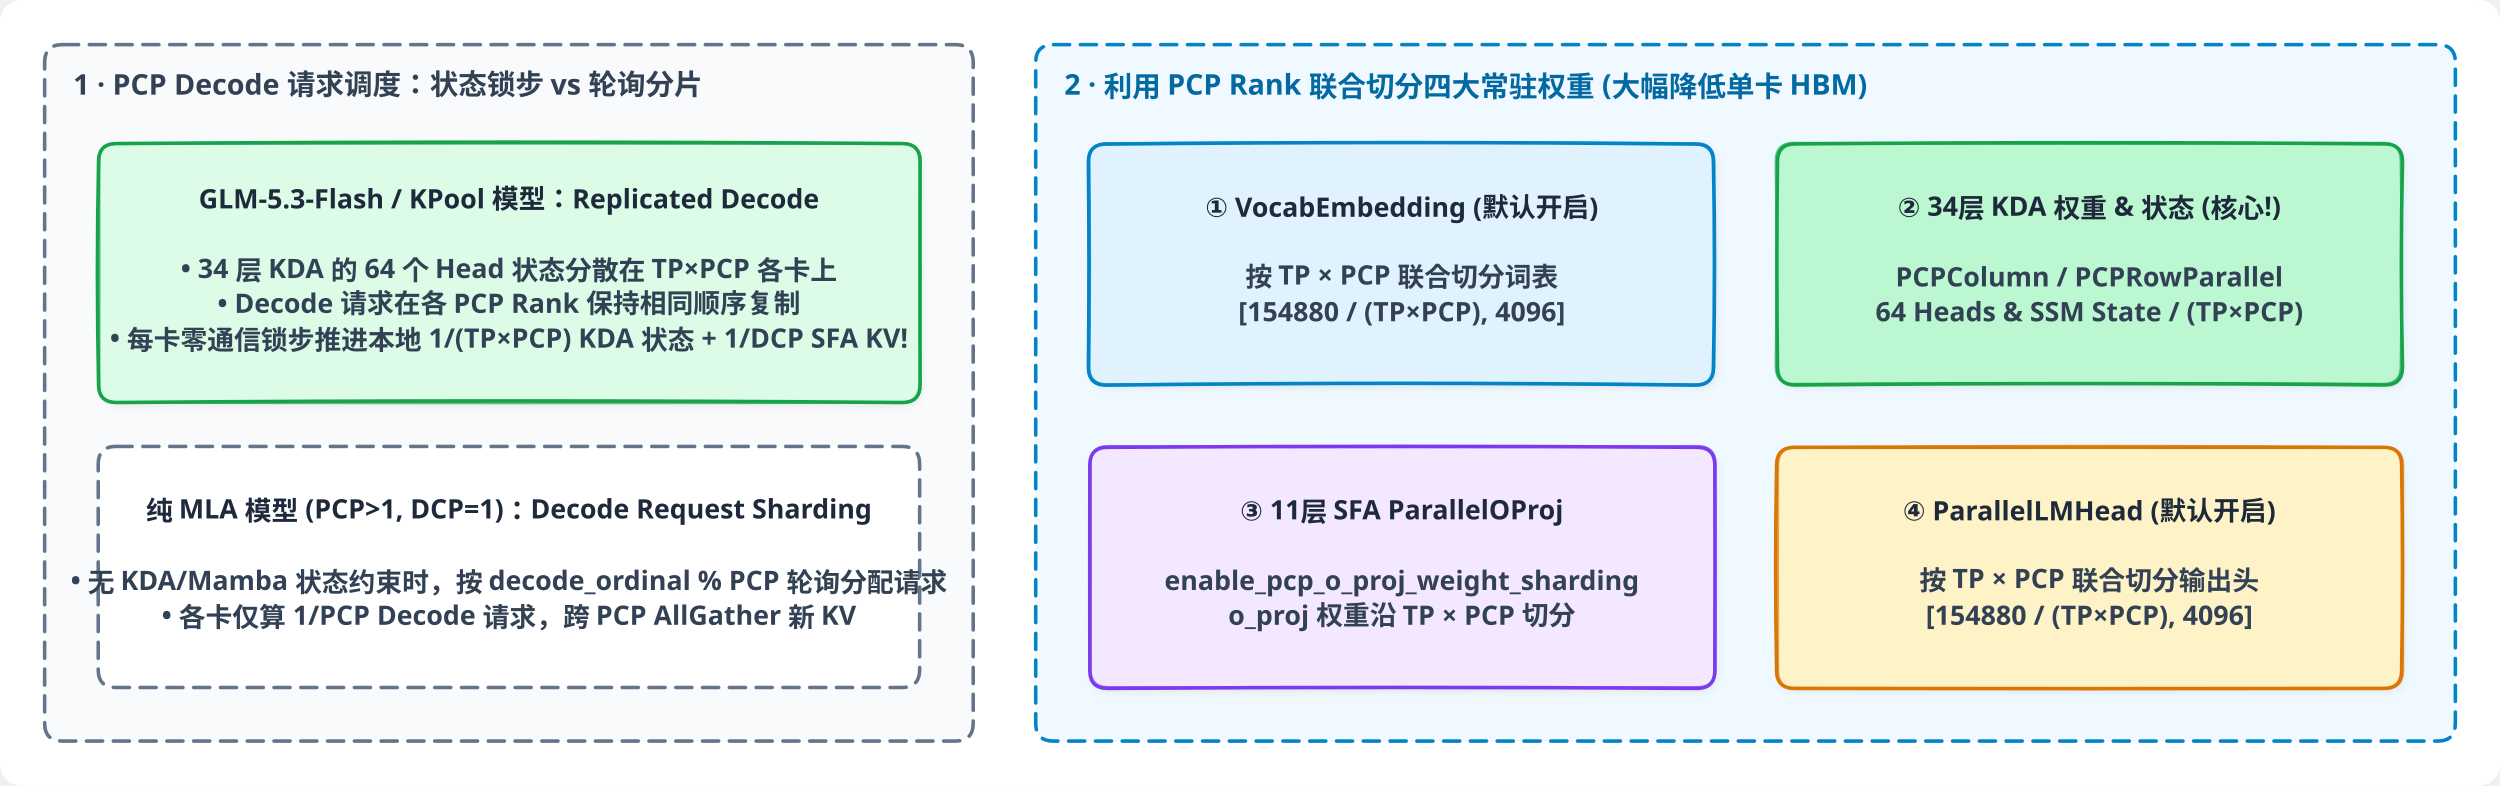
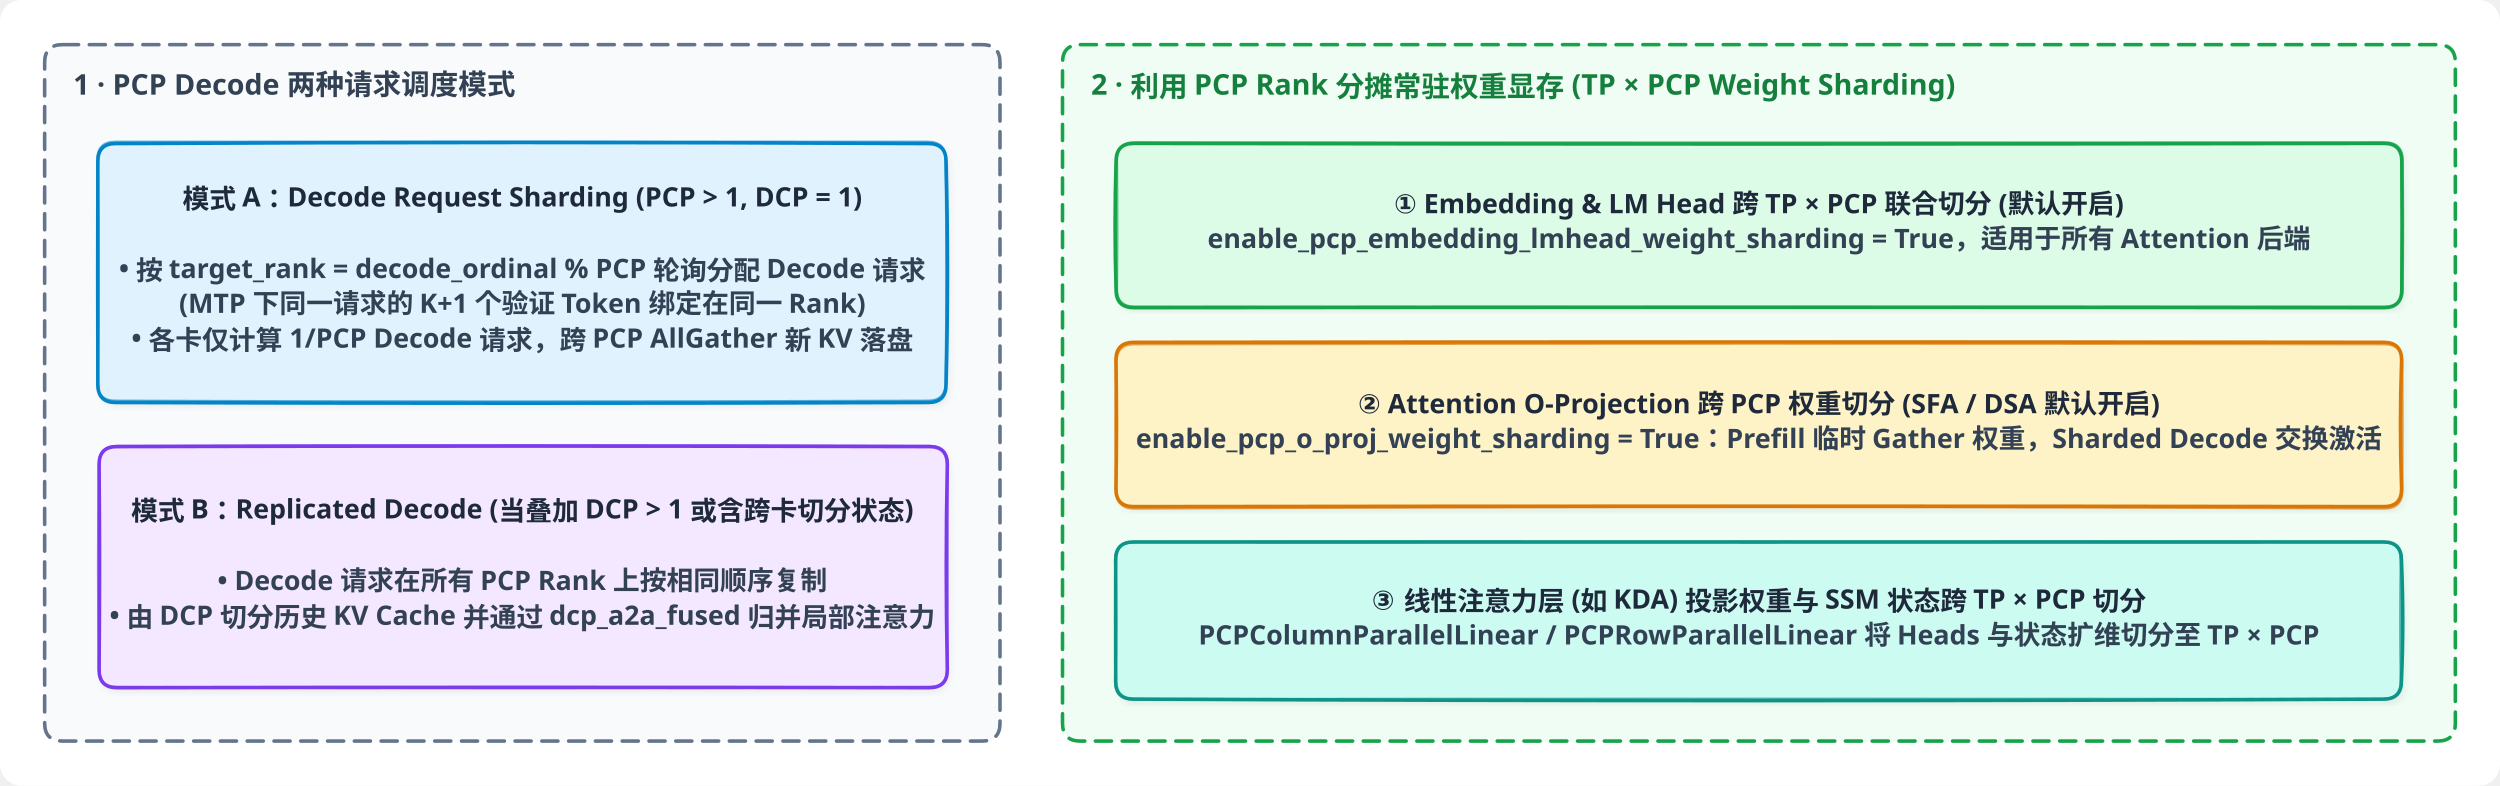
<svg xmlns="http://www.w3.org/2000/svg" viewBox="0 0 1400 440" width="1400" height="440" font-family="'Comic Sans MS', 'Segoe Print', 'Bradley Hand', 'Chalkboard SE', 'Microsoft YaHei', sans-serif">
  <defs>
    <filter id="paper-shadow" x="-2%" y="-2%" width="104%" height="106%">
      <feDropShadow dx="1.5" dy="2.5" stdDeviation="2" flood-color="#0f172a" flood-opacity="0.07" />
    </filter>
  </defs>
  <rect x="0" y="0" width="1400" height="440" fill="#ffffff" rx="12" />
-   <path d="M 35.0 25 L 535.0 25 Q 545 25 545 35.0 L 545 405.0 Q 545 415 535.0 415 L 35.0 415 Q 25 415 25 405.0 L 25 35.0 Q 25 25 35.0 25 Z" fill="#f8fafc" stroke="none" />
-   <path d="M 35.0 25 L 535.0 25 Q 545 25 545 35.0 L 545 405.0 Q 545 415 535.0 415 L 35.0 415 Q 25 415 25 405.0 L 25 35.0 Q 25 25 35.0 25 Z" fill="none" stroke="#64748b" stroke-width="2" stroke-linecap="round" stroke-linejoin="round" opacity="1" stroke-dasharray="9 6" />
-   <path d="M 65.0 80 L 505.0 80 Q 515 80 515 90.0 L 515 215.0 Q 515 225 505.0 225 L 65.0 225 Q 55 225 55 215.0 L 55 90.0 Q 55 80 65.0 80 Z" fill="#dcfce7" stroke="none" filter="url(#paper-shadow)" />
-   <path d="M 65.2 80.4 Q 285.0 78.8 505.2 80.4 Q 515.2 80.4 515.2 90.4 Q 515.3 152.5 515.2 215.4 Q 515.2 225.4 505.2 225.4 Q 285.0 223.6 65.2 225.4 Q 55.2 225.4 55.2 215.4 Q 53.9 152.5 55.2 90.4 Q 55.2 80.4 65.2 80.4" fill="none" stroke="#16a34a" stroke-width="2" stroke-linecap="round" stroke-linejoin="round" opacity="1" />
-   <path d="M 65.5 80.4 Q 285.0 80.3 505.5 80.4 Q 515.5 80.4 515.5 90.4 Q 514.4 152.5 515.5 215.4 Q 515.5 225.4 505.5 225.4 Q 285.0 225.9 65.5 225.4 Q 55.5 225.4 55.5 215.4 Q 55.7 152.5 55.5 90.4 Q 55.5 80.4 65.5 80.4" fill="none" stroke="#16a34a" stroke-width="1.5" stroke-linecap="round" stroke-linejoin="round" opacity="0.65" />
-   <path d="M 65.0 250 L 505.0 250 Q 515 250 515 260.0 L 515 375.0 Q 515 385 505.0 385 L 65.0 385 Q 55 385 55 375.0 L 55 260.0 Q 55 250 65.0 250 Z" fill="#ffffff" stroke="none" />
-   <path d="M 65.0 250 L 505.0 250 Q 515 250 515 260.0 L 515 375.0 Q 515 385 505.0 385 L 65.0 385 Q 55 385 55 375.0 L 55 260.0 Q 55 250 65.0 250 Z" fill="none" stroke="#64748b" stroke-width="2" stroke-linecap="round" stroke-linejoin="round" opacity="1" stroke-dasharray="9 6" />
-   <path d="M 590.0 25 L 1365.0 25 Q 1375 25 1375 35.0 L 1375 405.0 Q 1375 415 1365.0 415 L 590.0 415 Q 580 415 580 405.0 L 580 35.0 Q 580 25 590.0 25 Z" fill="#f0f9ff" stroke="none" />
-   <path d="M 590.0 25 L 1365.0 25 Q 1375 25 1375 35.0 L 1375 405.0 Q 1375 415 1365.0 415 L 590.0 415 Q 580 415 580 405.0 L 580 35.0 Q 580 25 590.0 25 Z" fill="none" stroke="#0284c7" stroke-width="2" stroke-linecap="round" stroke-linejoin="round" opacity="1" stroke-dasharray="9 6" />
-   <path d="M 620.0 80 L 950.0 80 Q 960 80 960 90.0 L 960 205.0 Q 960 215 950.0 215 L 620.0 215 Q 610 215 610 205.0 L 610 90.0 Q 610 80 620.0 80 Z" fill="#e0f2fe" stroke="none" filter="url(#paper-shadow)" />
-   <path d="M 619.5 80.7 Q 785.0 79.0 949.5 80.7 Q 959.5 80.7 959.5 90.7 Q 960.8 147.5 959.5 205.7 Q 959.5 215.7 949.5 215.7 Q 785.0 213.6 619.5 215.7 Q 609.5 215.7 609.5 205.7 Q 610.1 147.5 609.5 90.7 Q 609.5 80.7 619.5 80.7" fill="none" stroke="#0284c7" stroke-width="2" stroke-linecap="round" stroke-linejoin="round" opacity="1" />
-   <path d="M 619.9 80.3 Q 785.0 79.1 949.9 80.3 Q 959.9 80.3 959.9 90.3 Q 959.8 147.5 959.9 205.3 Q 959.9 215.3 949.9 215.3 Q 785.0 214.4 619.9 215.3 Q 609.9 215.3 609.9 205.3 Q 610.7 147.5 609.9 90.3 Q 609.9 80.3 619.9 80.3" fill="none" stroke="#0284c7" stroke-width="1.5" stroke-linecap="round" stroke-linejoin="round" opacity="0.65" />
-   <path d="M 1005.0 80 L 1335.0 80 Q 1345 80 1345 90.0 L 1345 205.0 Q 1345 215 1335.0 215 L 1005.0 215 Q 995 215 995 205.0 L 995 90.0 Q 995 80 1005.0 80 Z" fill="#bbf7d0" stroke="none" filter="url(#paper-shadow)" />
-   <path d="M 1005.4 80.6 Q 1170.0 79.2 1335.4 80.6 Q 1345.4 80.6 1345.4 90.6 Q 1344.1 147.5 1345.4 205.6 Q 1345.4 215.6 1335.4 215.6 Q 1170.0 214.0 1005.4 215.6 Q 995.4 215.6 995.4 205.6 Q 994.7 147.5 995.4 90.6 Q 995.4 80.6 1005.4 80.6" fill="none" stroke="#16a34a" stroke-width="2" stroke-linecap="round" stroke-linejoin="round" opacity="1" />
-   <path d="M 1004.5 80.1 Q 1170.0 80.8 1334.5 80.1 Q 1344.5 80.1 1344.5 90.1 Q 1345.5 147.5 1344.5 205.1 Q 1344.5 215.1 1334.5 215.1 Q 1170.0 214.2 1004.5 215.1 Q 994.5 215.1 994.5 205.1 Q 995.4 147.5 994.5 90.1 Q 994.5 80.1 1004.5 80.1" fill="none" stroke="#16a34a" stroke-width="1.5" stroke-linecap="round" stroke-linejoin="round" opacity="0.65" />
-   <path d="M 620.0 250 L 950.0 250 Q 960 250 960 260.0 L 960 375.0 Q 960 385 950.0 385 L 620.0 385 Q 610 385 610 375.0 L 610 260.0 Q 610 250 620.0 250 Z" fill="#f3e8ff" stroke="none" filter="url(#paper-shadow)" />
-   <path d="M 620.3 250.5 Q 785.0 249.4 950.3 250.5 Q 960.3 250.5 960.3 260.5 Q 960.5 317.5 960.3 375.5 Q 960.3 385.5 950.3 385.5 Q 785.0 384.4 620.3 385.5 Q 610.3 385.5 610.3 375.5 Q 610.2 317.5 610.3 260.5 Q 610.3 250.5 620.3 250.5" fill="none" stroke="#7c3aed" stroke-width="2" stroke-linecap="round" stroke-linejoin="round" opacity="1" />
-   <path d="M 620.6 249.9 Q 785.0 250.7 950.6 249.9 Q 960.6 249.9 960.6 259.9 Q 960.6 317.5 960.6 374.9 Q 960.6 384.9 950.6 384.9 Q 785.0 385.4 620.6 384.9 Q 610.6 384.9 610.6 374.9 Q 610.9 317.5 610.6 259.9 Q 610.6 249.9 620.6 249.9" fill="none" stroke="#7c3aed" stroke-width="1.5" stroke-linecap="round" stroke-linejoin="round" opacity="0.65" />
-   <path d="M 1005.0 250 L 1335.0 250 Q 1345 250 1345 260.0 L 1345 375.0 Q 1345 385 1335.0 385 L 1005.0 385 Q 995 385 995 375.0 L 995 260.0 Q 995 250 1005.0 250 Z" fill="#fef3c7" stroke="none" filter="url(#paper-shadow)" />
-   <path d="M 1004.9 250.5 Q 1170.0 250.4 1334.9 250.5 Q 1344.9 250.5 1344.9 260.5 Q 1345.9 317.5 1344.9 375.5 Q 1344.9 385.5 1334.9 385.5 Q 1170.0 385.8 1004.9 385.5 Q 994.9 385.5 994.9 375.5 Q 993.8 317.5 994.9 260.5 Q 994.9 250.5 1004.9 250.5" fill="none" stroke="#d97706" stroke-width="2" stroke-linecap="round" stroke-linejoin="round" opacity="1" />
-   <path d="M 1005.6 250.6 Q 1170.0 249.0 1335.6 250.6 Q 1345.6 250.6 1345.6 260.6 Q 1345.7 317.5 1345.6 375.6 Q 1345.6 385.6 1335.6 385.6 Q 1170.0 385.2 1005.6 385.6 Q 995.6 385.6 995.6 375.6 Q 995.4 317.5 995.6 260.6 Q 995.6 250.6 1005.6 250.6" fill="none" stroke="#d97706" stroke-width="1.5" stroke-linecap="round" stroke-linejoin="round" opacity="0.65" />
-   <text x="41.0" y="53.0" font-size="16" font-weight="700" fill="#334155" text-anchor="start">1 · PCP Decode 请求调度：状态锁步 vs 轮询分片</text>
-   <text x="285.0" y="116.7" font-size="15" font-weight="700" fill="#1e293b" text-anchor="middle">GLM-5.3-Flash / KPool 模型：Replicated Decode</text>
-   <text x="285.0" y="136.2" font-size="15" font-weight="600" fill="#334155" text-anchor="middle" />
-   <text x="285.0" y="155.7" font-size="15" font-weight="600" fill="#334155" text-anchor="middle">• 34 层 KDA 的 64 个 Head 状态分散在 TP×PCP 各卡上</text>
-   <text x="285.0" y="175.2" font-size="15" font-weight="600" fill="#334155" text-anchor="middle">• Decode 请求在各 PCP Rank 保持相同顺序复制</text>
-   <text x="285.0" y="194.7" font-size="15" font-weight="600" fill="#334155" text-anchor="middle">• 每卡零通信锁步推进本地 1/(TP×PCP) KDA 状态 + 1/DCP SFA KV!</text>
-   <text x="285.0" y="291.4" font-size="15" font-weight="700" fill="#1e293b" text-anchor="middle">纯 MLA 模型 (PCP&gt;1, DCP=1)：Decode Request Sharding</text>
-   <text x="285.0" y="310.9" font-size="15" font-weight="600" fill="#334155" text-anchor="middle" />
-   <text x="285.0" y="330.4" font-size="15" font-weight="600" fill="#334155" text-anchor="middle">• 无 KDA/Mamba 状态约束时，按 decode_ordinal % PCP 轮询分配请求</text>
-   <text x="285.0" y="349.9" font-size="15" font-weight="600" fill="#334155" text-anchor="middle">• 各卡仅算 1/PCP Decode 请求，跨 PCP AllGather 新 KV</text>
-   <text x="596.0" y="53.0" font-size="16" font-weight="700" fill="#0369a1" text-anchor="start">2 · 利用 PCP Rank 联合切分四大常驻权重 (大幅降低单卡 HBM)</text>
-   <text x="785.0" y="121.4" font-size="15" font-weight="700" fill="#1e293b" text-anchor="middle">① VocabEmbedding (默认开启)</text>
-   <text x="785.0" y="140.9" font-size="15" font-weight="600" fill="#334155" text-anchor="middle" />
-   <text x="785.0" y="160.4" font-size="15" font-weight="600" fill="#334155" text-anchor="middle">按 TP × PCP 联合切分词表</text>
-   <text x="785.0" y="179.9" font-size="15" font-weight="600" fill="#334155" text-anchor="middle">[154880 / (TP×PCP), 4096]</text>
-   <text x="1170.0" y="121.4" font-size="15" font-weight="700" fill="#1e293b" text-anchor="middle">② 34层 KDA 权重 &amp; 状态 (核心!)</text>
-   <text x="1170.0" y="140.9" font-size="15" font-weight="600" fill="#334155" text-anchor="middle" />
-   <text x="1170.0" y="160.4" font-size="15" font-weight="600" fill="#334155" text-anchor="middle">PCPColumn / PCPRowParallel</text>
-   <text x="1170.0" y="179.9" font-size="15" font-weight="600" fill="#334155" text-anchor="middle">64 Heads &amp; SSM State / (TP×PCP)</text>
-   <text x="785.0" y="291.4" font-size="15" font-weight="700" fill="#1e293b" text-anchor="middle">③ 11层 SFA ParallelOProj</text>
-   <text x="785.0" y="310.9" font-size="15" font-weight="600" fill="#334155" text-anchor="middle" />
-   <text x="785.0" y="330.4" font-size="15" font-weight="600" fill="#334155" text-anchor="middle">enable_pcp_o_proj_weight_sharding</text>
-   <text x="785.0" y="349.9" font-size="15" font-weight="600" fill="#334155" text-anchor="middle">o_proj 权重沿 TP × PCP 切分</text>
-   <text x="1170.0" y="291.4" font-size="15" font-weight="700" fill="#1e293b" text-anchor="middle">④ ParallelLMHead (默认开启)</text>
-   <text x="1170.0" y="310.9" font-size="15" font-weight="600" fill="#334155" text-anchor="middle" />
-   <text x="1170.0" y="330.4" font-size="15" font-weight="600" fill="#334155" text-anchor="middle">按 TP × PCP 联合切分输出头</text>
-   <text x="1170.0" y="349.9" font-size="15" font-weight="600" fill="#334155" text-anchor="middle">[154880 / (TP×PCP), 4096]</text>
+   <path d="M 35.0 25 L 550.0 25 Q 560 25 560 35.0 L 560 405.0 Q 560 415 550.0 415 L 35.0 415 Q 25 415 25 405.0 L 25 35.0 Q 25 25 35.0 25 Z" fill="#f8fafc" stroke="none" />
+   <path d="M 35.0 25 L 550.0 25 Q 560 25 560 35.0 L 560 405.0 Q 560 415 550.0 415 L 35.0 415 Q 25 415 25 405.0 L 25 35.0 Q 25 25 35.0 25 Z" fill="none" stroke="#64748b" stroke-width="2" stroke-linecap="round" stroke-linejoin="round" opacity="1" stroke-dasharray="9 6" />
+   <path d="M 65.0 80 L 520.0 80 Q 530 80 530 90.0 L 530 215.0 Q 530 225 520.0 225 L 65.0 225 Q 55 225 55 215.0 L 55 90.0 Q 55 80 65.0 80 Z" fill="#e0f2fe" stroke="none" filter="url(#paper-shadow)" />
+   <path d="M 64.8 80.4 Q 292.5 79.2 519.8 80.4 Q 529.8 80.4 529.8 90.4 Q 531.4 152.5 529.8 215.4 Q 529.8 225.4 519.8 225.4 Q 292.5 226.2 64.8 225.4 Q 54.8 225.4 54.8 215.4 Q 54.6 152.5 54.8 90.4 Q 54.8 80.4 64.8 80.4" fill="none" stroke="#0284c7" stroke-width="2" stroke-linecap="round" stroke-linejoin="round" opacity="1" />
+   <path d="M 64.6 79.5 Q 292.5 79.3 519.6 79.5 Q 529.6 79.5 529.6 89.5 Q 530.5 152.5 529.6 214.5 Q 529.6 224.5 519.6 224.5 Q 292.5 225.4 64.6 224.5 Q 54.6 224.5 54.6 214.5 Q 55.7 152.5 54.6 89.5 Q 54.6 79.5 64.6 79.5" fill="none" stroke="#0284c7" stroke-width="1.5" stroke-linecap="round" stroke-linejoin="round" opacity="0.65" />
+   <path d="M 65.0 250 L 520.0 250 Q 530 250 530 260.0 L 530 375.0 Q 530 385 520.0 385 L 65.0 385 Q 55 385 55 375.0 L 55 260.0 Q 55 250 65.0 250 Z" fill="#f3e8ff" stroke="none" filter="url(#paper-shadow)" />
+   <path d="M 65.5 250.1 Q 292.5 249.5 520.5 250.1 Q 530.5 250.1 530.5 260.1 Q 529.3 317.5 530.5 375.1 Q 530.5 385.1 520.5 385.1 Q 292.5 384.7 65.5 385.1 Q 55.5 385.1 55.5 375.1 Q 56.0 317.5 55.5 260.1 Q 55.5 250.1 65.5 250.1" fill="none" stroke="#7c3aed" stroke-width="2" stroke-linecap="round" stroke-linejoin="round" opacity="1" />
+   <path d="M 65.5 249.8 Q 292.5 249.1 520.5 249.8 Q 530.5 249.8 530.5 259.8 Q 530.7 317.5 530.5 374.8 Q 530.5 384.8 520.5 384.8 Q 292.5 385.7 65.5 384.8 Q 55.5 384.8 55.5 374.8 Q 54.5 317.5 55.5 259.8 Q 55.5 249.8 65.5 249.8" fill="none" stroke="#7c3aed" stroke-width="1.5" stroke-linecap="round" stroke-linejoin="round" opacity="0.65" />
+   <path d="M 605.0 25 L 1365.0 25 Q 1375 25 1375 35.0 L 1375 405.0 Q 1375 415 1365.0 415 L 605.0 415 Q 595 415 595 405.0 L 595 35.0 Q 595 25 605.0 25 Z" fill="#f0fdf4" stroke="none" />
+   <path d="M 605.0 25 L 1365.0 25 Q 1375 25 1375 35.0 L 1375 405.0 Q 1375 415 1365.0 415 L 605.0 415 Q 595 415 595 405.0 L 595 35.0 Q 595 25 605.0 25 Z" fill="none" stroke="#16a34a" stroke-width="2" stroke-linecap="round" stroke-linejoin="round" opacity="1" stroke-dasharray="9 6" />
+   <path d="M 635.0 80 L 1335.0 80 Q 1345 80 1345 90.0 L 1345 162.0 Q 1345 172 1335.0 172 L 635.0 172 Q 625 172 625 162.0 L 625 90.0 Q 625 80 635.0 80 Z" fill="#dcfce7" stroke="none" filter="url(#paper-shadow)" />
+   <path d="M 635.0 80.3 Q 985.0 81.0 1335.0 80.3 Q 1345.0 80.3 1345.0 90.3 Q 1345.3 126.0 1345.0 162.3 Q 1345.0 172.3 1335.0 172.3 Q 985.0 171.9 635.0 172.3 Q 625.0 172.3 625.0 162.3 Q 623.9 126.0 625.0 90.3 Q 625.0 80.3 635.0 80.3" fill="none" stroke="#16a34a" stroke-width="2" stroke-linecap="round" stroke-linejoin="round" opacity="1" />
+   <path d="M 635.4 79.8 Q 985.0 80.0 1335.4 79.8 Q 1345.4 79.8 1345.4 89.8 Q 1345.8 126.0 1345.4 161.8 Q 1345.4 171.8 1335.4 171.8 Q 985.0 172.1 635.4 171.8 Q 625.4 171.8 625.4 161.8 Q 625.8 126.0 625.4 89.8 Q 625.4 79.8 635.4 79.8" fill="none" stroke="#16a34a" stroke-width="1.5" stroke-linecap="round" stroke-linejoin="round" opacity="0.65" />
+   <path d="M 635.0 192 L 1335.0 192 Q 1345 192 1345 202.0 L 1345 274.0 Q 1345 284 1335.0 284 L 635.0 284 Q 625 284 625 274.0 L 625 202.0 Q 625 192 635.0 192 Z" fill="#fef3c7" stroke="none" filter="url(#paper-shadow)" />
+   <path d="M 634.9 191.7 Q 985.0 191.3 1334.9 191.7 Q 1344.9 191.7 1344.9 201.7 Q 1343.6 238.0 1344.9 273.7 Q 1344.9 283.7 1334.9 283.7 Q 985.0 283.2 634.9 283.7 Q 624.9 283.7 624.9 273.7 Q 625.6 238.0 624.9 201.7 Q 624.9 191.7 634.9 191.7" fill="none" stroke="#d97706" stroke-width="2" stroke-linecap="round" stroke-linejoin="round" opacity="1" />
+   <path d="M 635.2 192.7 Q 985.0 192.0 1335.2 192.7 Q 1345.2 192.7 1345.2 202.7 Q 1345.5 238.0 1345.2 274.7 Q 1345.2 284.7 1335.2 284.7 Q 985.0 283.0 635.2 284.7 Q 625.2 284.7 625.2 274.7 Q 624.3 238.0 625.2 202.7 Q 625.2 192.7 635.2 192.7" fill="none" stroke="#d97706" stroke-width="1.5" stroke-linecap="round" stroke-linejoin="round" opacity="0.65" />
+   <path d="M 635.0 304 L 1335.0 304 Q 1345 304 1345 314.0 L 1345 382.0 Q 1345 392 1335.0 392 L 635.0 392 Q 625 392 625 382.0 L 625 314.0 Q 625 304 635.0 304 Z" fill="#ccfbf1" stroke="none" filter="url(#paper-shadow)" />
+   <path d="M 634.8 303.5 Q 985.0 303.6 1334.8 303.5 Q 1344.8 303.5 1344.8 313.5 Q 1346.3 348.0 1344.8 381.5 Q 1344.8 391.5 1334.8 391.5 Q 985.0 393.2 634.8 391.5 Q 624.8 391.5 624.8 381.5 Q 624.7 348.0 624.8 313.5 Q 624.8 303.5 634.8 303.5" fill="none" stroke="#0d9488" stroke-width="2" stroke-linecap="round" stroke-linejoin="round" opacity="1" />
+   <path d="M 634.5 303.6 Q 985.0 303.1 1334.5 303.6 Q 1344.5 303.6 1344.5 313.6 Q 1344.0 348.0 1344.5 381.6 Q 1344.5 391.6 1334.5 391.6 Q 985.0 391.2 634.5 391.6 Q 624.5 391.6 624.5 381.6 Q 625.6 348.0 624.5 313.6 Q 624.5 303.6 634.5 303.6" fill="none" stroke="#0d9488" stroke-width="1.5" stroke-linecap="round" stroke-linejoin="round" opacity="0.65" />
+   <text x="41.0" y="53.0" font-size="16" font-weight="700" fill="#334155" text-anchor="start">1 · PCP Decode 两种请求调度模式</text>
+   <text x="292.5" y="116.7" font-size="15" font-weight="700" fill="#1e293b" text-anchor="middle">模式 A：Decode Request Sharding (PCP &gt; 1, DCP = 1)</text>
+   <text x="292.5" y="136.2" font-size="15" font-weight="600" fill="#334155" text-anchor="middle" />
+   <text x="292.5" y="155.7" font-size="15" font-weight="600" fill="#334155" text-anchor="middle">• 按 target_rank = decode_ordinal % PCP 轮询分配 Decode 请求</text>
+   <text x="292.5" y="175.2" font-size="15" font-weight="600" fill="#334155" text-anchor="middle">  (MTP 下同一请求的 K+1 个验证 Token 绑定在同一 Rank)</text>
+   <text x="292.5" y="194.7" font-size="15" font-weight="600" fill="#334155" text-anchor="middle">• 各卡仅计算 1/PCP Decode 请求，跨 PCP AllGather 新 KV 落盘</text>
+   <text x="292.5" y="291.4" font-size="15" font-weight="700" fill="#1e293b" text-anchor="middle">模式 B：Replicated Decode (当叠加 DCP &gt; 1 或含跨卡切分状态)</text>
+   <text x="292.5" y="310.9" font-size="15" font-weight="600" fill="#334155" text-anchor="middle" />
+   <text x="292.5" y="330.4" font-size="15" font-weight="600" fill="#334155" text-anchor="middle">• Decode 请求在所有 PCP Rank 上按相同顺序复制</text>
+   <text x="292.5" y="349.9" font-size="15" font-weight="600" fill="#334155" text-anchor="middle">• 由 DCP 切分历史 KV Cache 并通过 dcp_a2a_fused 归并局部注意力</text>
+   <text x="611.0" y="53.0" font-size="16" font-weight="700" fill="#15803d" text-anchor="start">2 · 利用 PCP Rank 分摊常驻权重显存 (TP × PCP Weight Sharding)</text>
+   <text x="985.0" y="119.4" font-size="15" font-weight="700" fill="#1e293b" text-anchor="middle">① Embedding &amp; LM Head 跨 TP × PCP 联合切分 (默认开启)</text>
+   <text x="985.0" y="138.9" font-size="15" font-weight="600" fill="#334155" text-anchor="middle">enable_pcp_embedding_lmhead_weight_sharding = True，适用于所有 Attention 后端</text>
+   <text x="985.0" y="231.4" font-size="15" font-weight="700" fill="#1e293b" text-anchor="middle">② Attention O-Projection 跨 PCP 权重切分 (SFA / DSA 默认开启)</text>
+   <text x="985.0" y="250.9" font-size="15" font-weight="600" fill="#334155" text-anchor="middle">enable_pcp_o_proj_weight_sharding = True：Prefill 临时 Gather 权重，Sharded Decode 交换激活</text>
+   <text x="985.0" y="341.4" font-size="15" font-weight="700" fill="#1e293b" text-anchor="middle">③ 线性注意力层 (如 KDA) 投影权重与 SSM 状态跨 TP × PCP 切分</text>
+   <text x="985.0" y="360.9" font-size="15" font-weight="600" fill="#334155" text-anchor="middle">PCPColumnParallelLinear / PCPRowParallelLinear 将 Heads 与状态扩维切分至 TP × PCP</text>
</svg>
